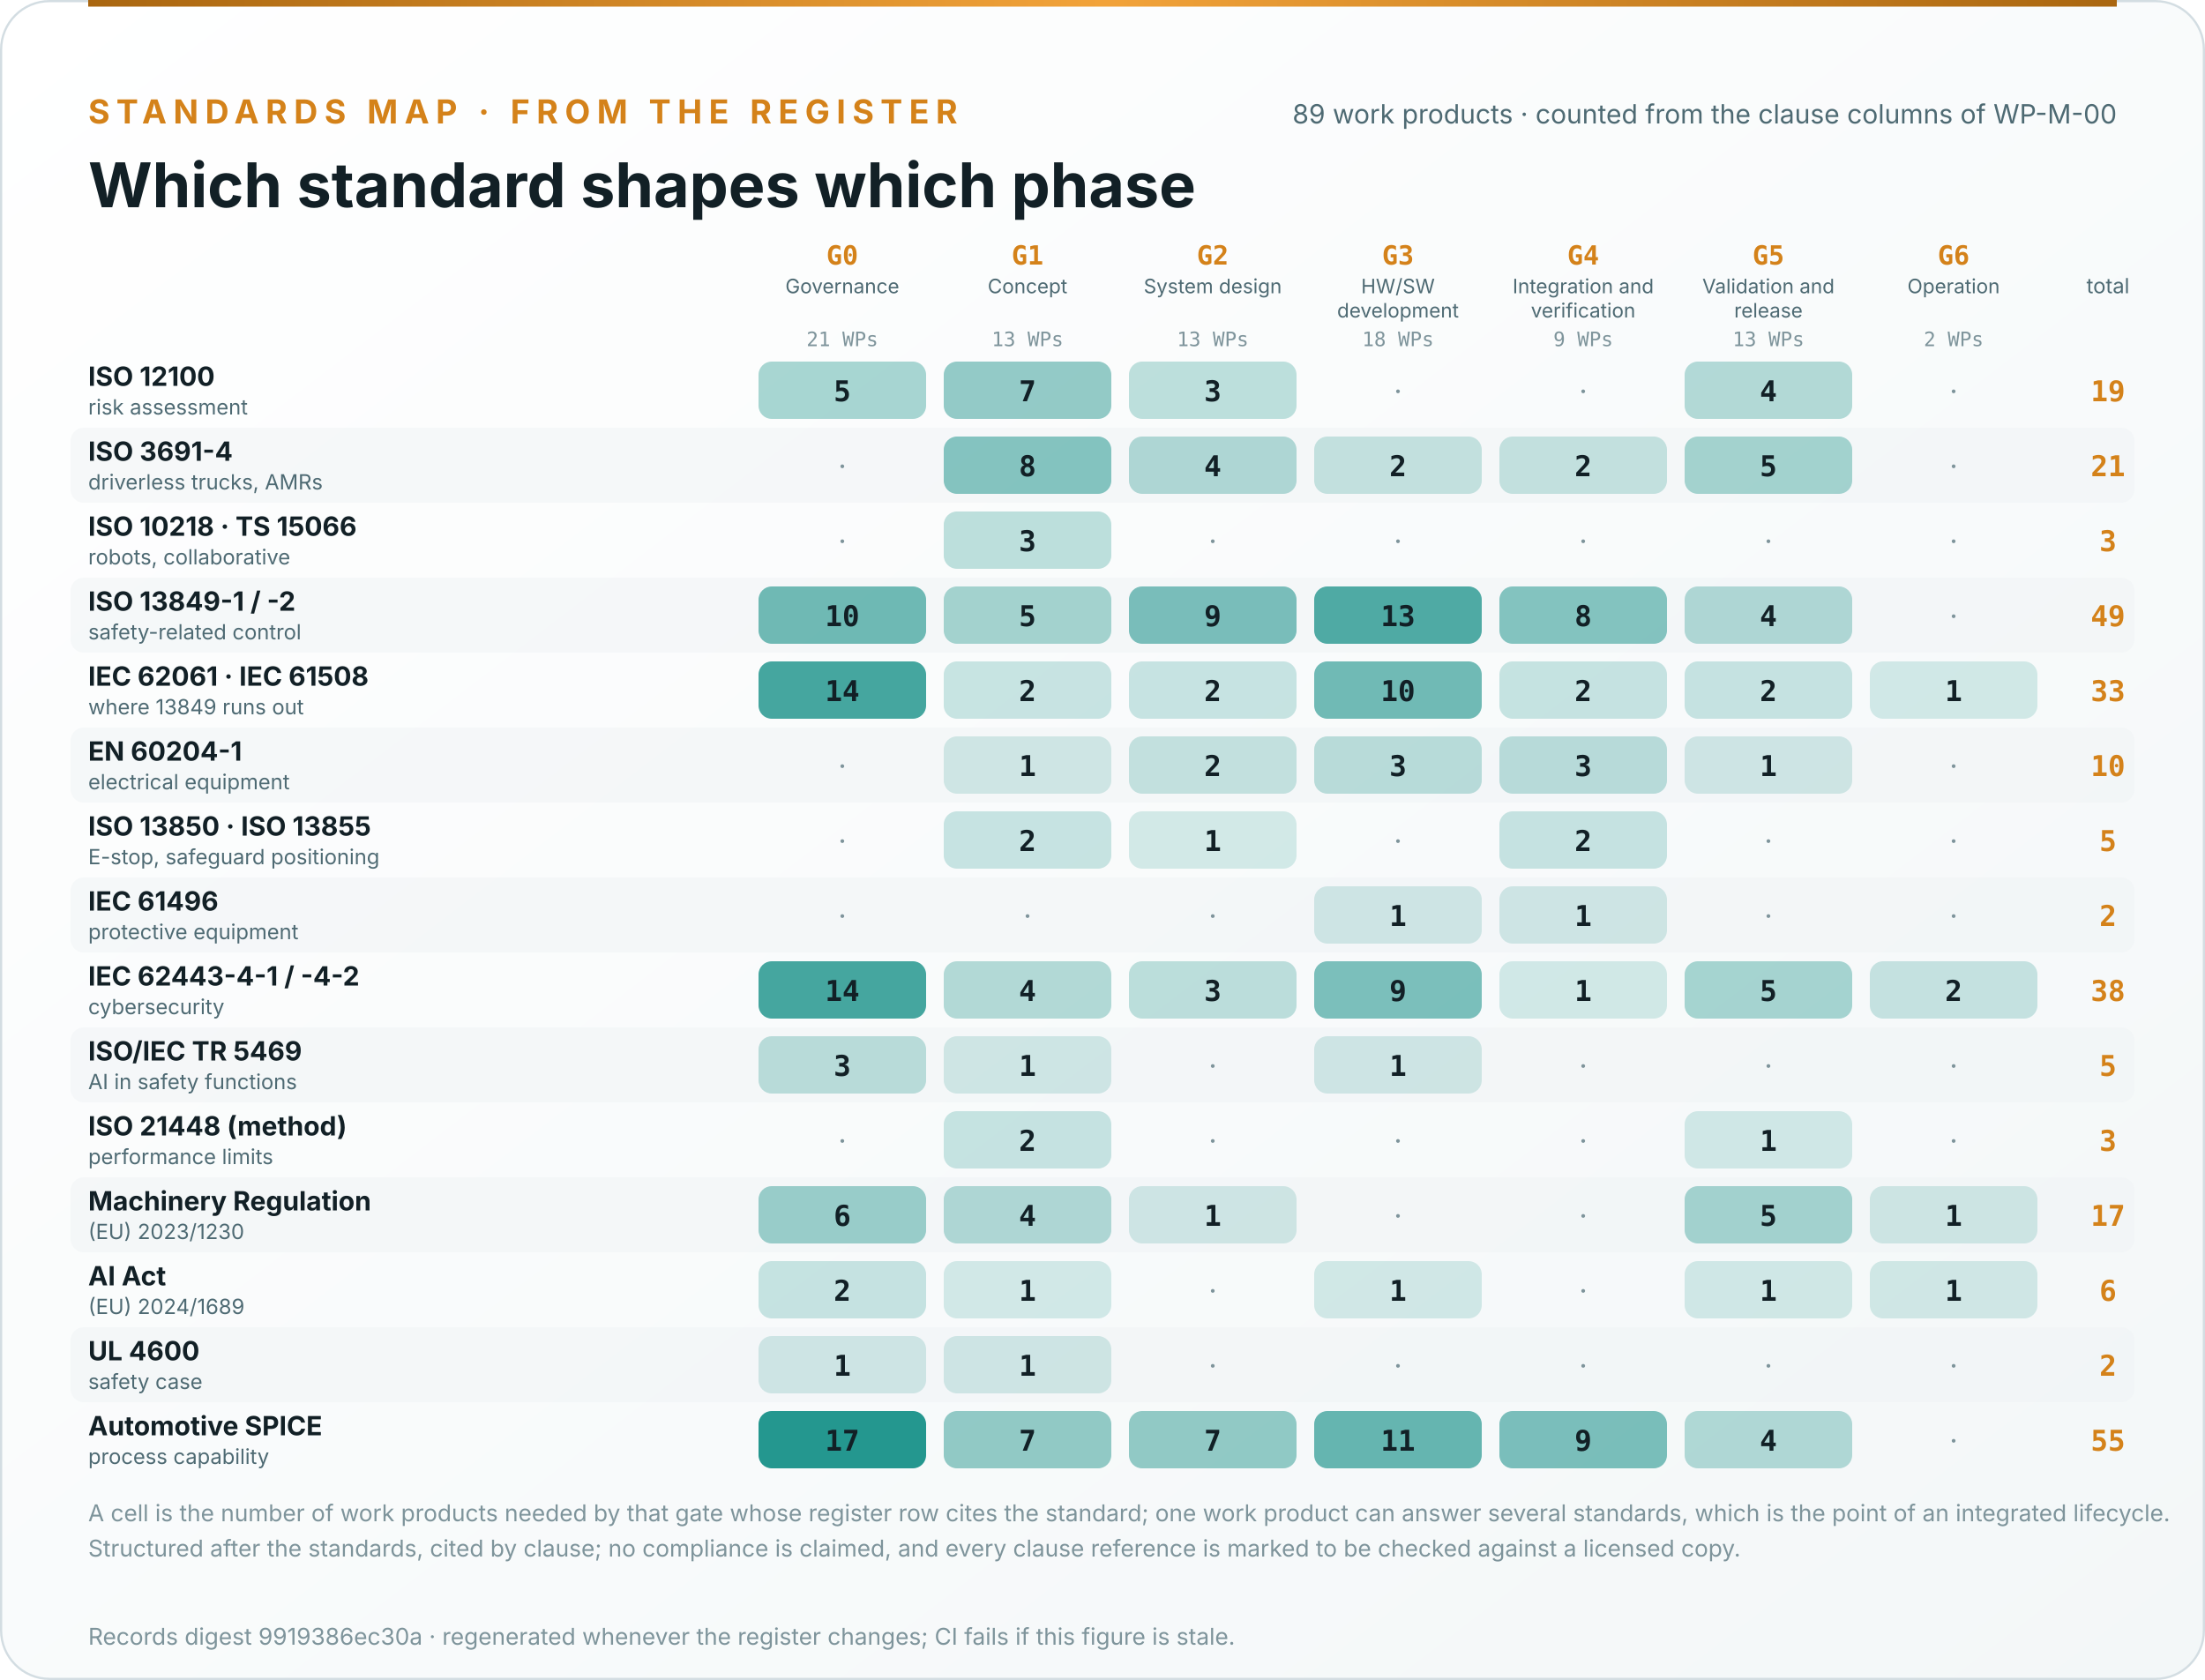
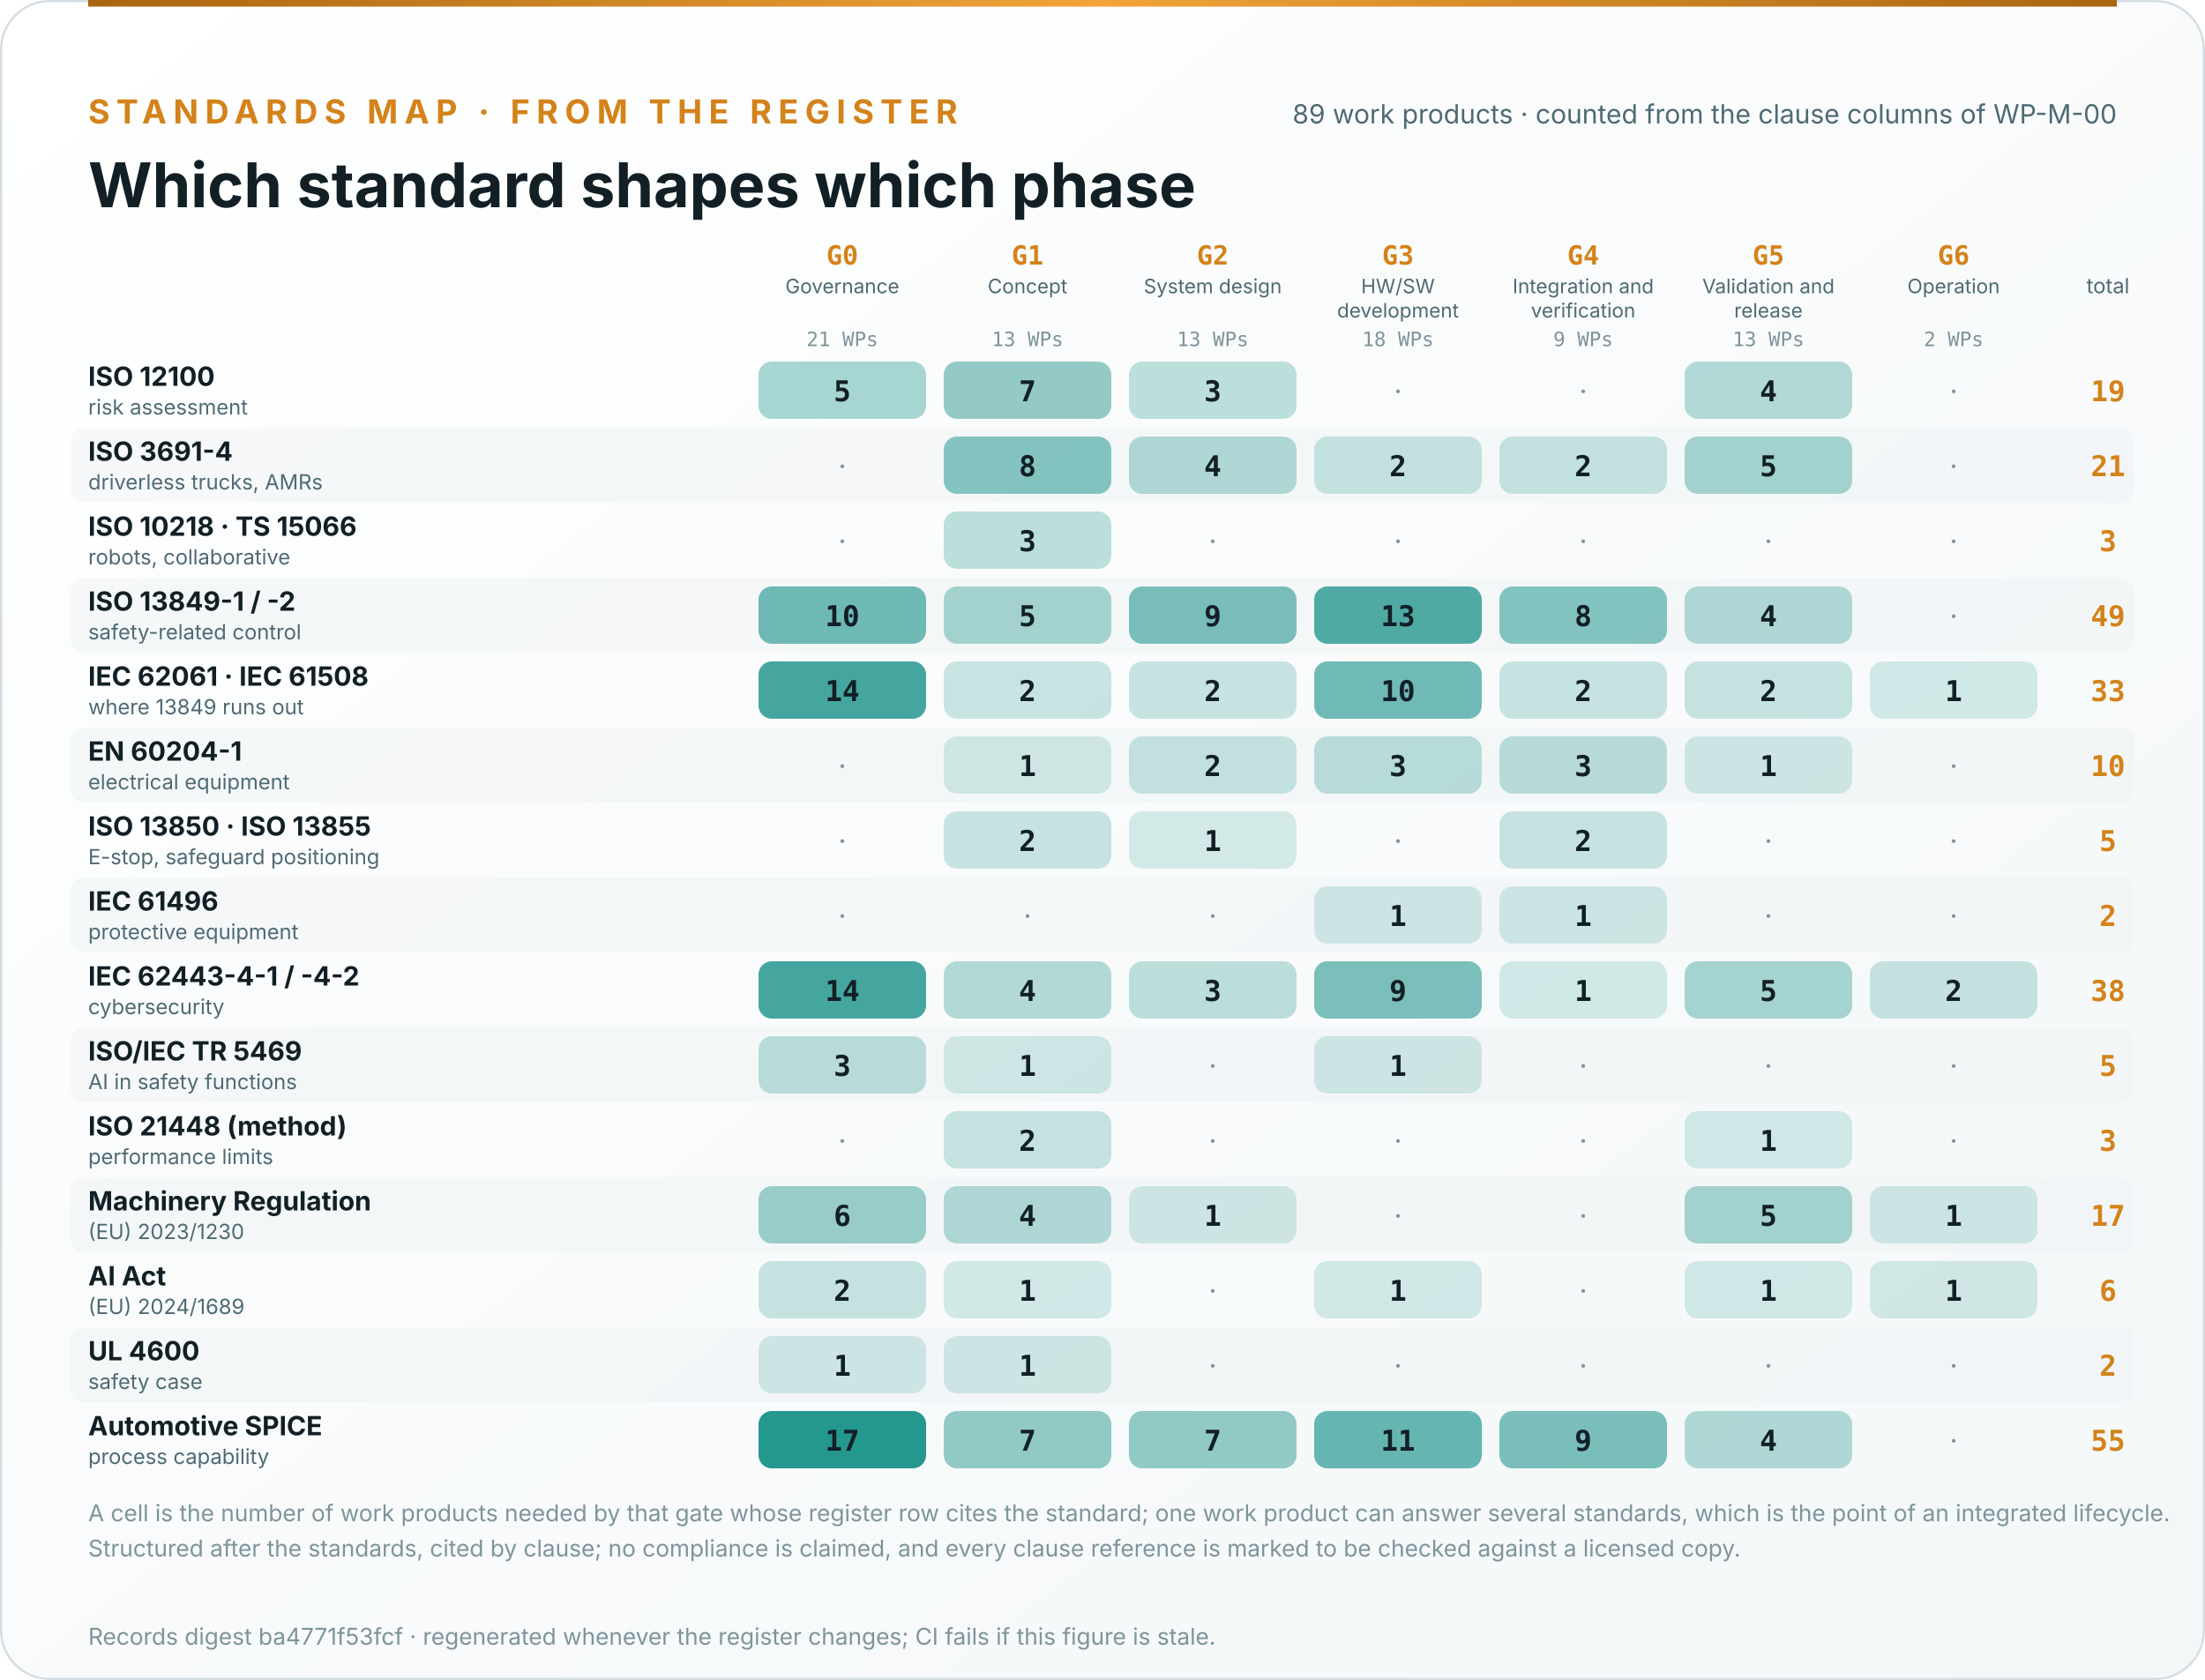
<svg xmlns="http://www.w3.org/2000/svg" width="1000" height="762" viewBox="0 0 1000 762" role="img" aria-labelledby="smap-t smap-d">
  <defs>
    <linearGradient id="smap-bg" x1="0" y1="0" x2="1" y2="1">
      <stop offset="0" stop-color="#FFFFFF" />
      <stop offset="1" stop-color="#F3F7F8" />
    </linearGradient>
    <linearGradient id="smap-amber" x1="0" y1="0" x2="1" y2="0">
      <stop offset="0" stop-color="#A8650F" />
      <stop offset="0.5" stop-color="#F2A33A" />
      <stop offset="1" stop-color="#A8650F" />
    </linearGradient>
  </defs>
  <rect x="0.5" y="0.5" width="999" height="761" rx="22" fill="url(#smap-bg)" stroke="#D3DDE2" />
  <rect x="40" y="0" width="920" height="3" fill="url(#smap-amber)" />
  <text x="40" y="56" font-family="Inter, 'Segoe UI', 'Helvetica Neue', Helvetica, Arial, sans-serif" font-size="15" font-weight="700" fill="#D4821A" text-anchor="start" letter-spacing="3">STANDARDS MAP · FROM THE REGISTER</text>
  <text x="40" y="94" font-family="Inter, 'Segoe UI', 'Helvetica Neue', Helvetica, Arial, sans-serif" font-size="28" font-weight="700" fill="#122026" text-anchor="start">Which standard shapes which phase</text>
  <text x="960" y="56" font-family="Inter, 'Segoe UI', 'Helvetica Neue', Helvetica, Arial, sans-serif" font-size="12" font-weight="400" fill="#4E6A73" text-anchor="end">89 work products · counted from the clause columns of WP-M-00</text>
  <text x="382" y="120" font-family="'JetBrains Mono', 'SFMono-Regular', Menlo, Consolas, monospace" font-size="12" font-weight="700" fill="#D4821A" text-anchor="middle">G0</text>
  <text x="382" y="133" font-family="Inter, 'Segoe UI', 'Helvetica Neue', Helvetica, Arial, sans-serif" font-size="9" font-weight="400" fill="#4E6A73" text-anchor="middle">Governance</text>
  <text x="382" y="157" font-family="'JetBrains Mono', 'SFMono-Regular', Menlo, Consolas, monospace" font-size="9" font-weight="400" fill="#7E949B" text-anchor="middle">21 WPs</text>
  <text x="466" y="120" font-family="'JetBrains Mono', 'SFMono-Regular', Menlo, Consolas, monospace" font-size="12" font-weight="700" fill="#D4821A" text-anchor="middle">G1</text>
  <text x="466" y="133" font-family="Inter, 'Segoe UI', 'Helvetica Neue', Helvetica, Arial, sans-serif" font-size="9" font-weight="400" fill="#4E6A73" text-anchor="middle">Concept</text>
  <text x="466" y="157" font-family="'JetBrains Mono', 'SFMono-Regular', Menlo, Consolas, monospace" font-size="9" font-weight="400" fill="#7E949B" text-anchor="middle">13 WPs</text>
  <text x="550" y="120" font-family="'JetBrains Mono', 'SFMono-Regular', Menlo, Consolas, monospace" font-size="12" font-weight="700" fill="#D4821A" text-anchor="middle">G2</text>
  <text x="550" y="133" font-family="Inter, 'Segoe UI', 'Helvetica Neue', Helvetica, Arial, sans-serif" font-size="9" font-weight="400" fill="#4E6A73" text-anchor="middle">System design</text>
  <text x="550" y="157" font-family="'JetBrains Mono', 'SFMono-Regular', Menlo, Consolas, monospace" font-size="9" font-weight="400" fill="#7E949B" text-anchor="middle">13 WPs</text>
  <text x="634" y="120" font-family="'JetBrains Mono', 'SFMono-Regular', Menlo, Consolas, monospace" font-size="12" font-weight="700" fill="#D4821A" text-anchor="middle">G3</text>
  <text x="634" y="133" font-family="Inter, 'Segoe UI', 'Helvetica Neue', Helvetica, Arial, sans-serif" font-size="9" font-weight="400" fill="#4E6A73" text-anchor="middle">HW/SW</text>
  <text x="634" y="144" font-family="Inter, 'Segoe UI', 'Helvetica Neue', Helvetica, Arial, sans-serif" font-size="9" font-weight="400" fill="#4E6A73" text-anchor="middle">development</text>
  <text x="634" y="157" font-family="'JetBrains Mono', 'SFMono-Regular', Menlo, Consolas, monospace" font-size="9" font-weight="400" fill="#7E949B" text-anchor="middle">18 WPs</text>
  <text x="718" y="120" font-family="'JetBrains Mono', 'SFMono-Regular', Menlo, Consolas, monospace" font-size="12" font-weight="700" fill="#D4821A" text-anchor="middle">G4</text>
  <text x="718" y="133" font-family="Inter, 'Segoe UI', 'Helvetica Neue', Helvetica, Arial, sans-serif" font-size="9" font-weight="400" fill="#4E6A73" text-anchor="middle">Integration and</text>
  <text x="718" y="144" font-family="Inter, 'Segoe UI', 'Helvetica Neue', Helvetica, Arial, sans-serif" font-size="9" font-weight="400" fill="#4E6A73" text-anchor="middle">verification</text>
  <text x="718" y="157" font-family="'JetBrains Mono', 'SFMono-Regular', Menlo, Consolas, monospace" font-size="9" font-weight="400" fill="#7E949B" text-anchor="middle">9 WPs</text>
  <text x="802" y="120" font-family="'JetBrains Mono', 'SFMono-Regular', Menlo, Consolas, monospace" font-size="12" font-weight="700" fill="#D4821A" text-anchor="middle">G5</text>
  <text x="802" y="133" font-family="Inter, 'Segoe UI', 'Helvetica Neue', Helvetica, Arial, sans-serif" font-size="9" font-weight="400" fill="#4E6A73" text-anchor="middle">Validation and</text>
  <text x="802" y="144" font-family="Inter, 'Segoe UI', 'Helvetica Neue', Helvetica, Arial, sans-serif" font-size="9" font-weight="400" fill="#4E6A73" text-anchor="middle">release</text>
  <text x="802" y="157" font-family="'JetBrains Mono', 'SFMono-Regular', Menlo, Consolas, monospace" font-size="9" font-weight="400" fill="#7E949B" text-anchor="middle">13 WPs</text>
  <text x="886" y="120" font-family="'JetBrains Mono', 'SFMono-Regular', Menlo, Consolas, monospace" font-size="12" font-weight="700" fill="#D4821A" text-anchor="middle">G6</text>
  <text x="886" y="133" font-family="Inter, 'Segoe UI', 'Helvetica Neue', Helvetica, Arial, sans-serif" font-size="9" font-weight="400" fill="#4E6A73" text-anchor="middle">Operation</text>
  <text x="886" y="157" font-family="'JetBrains Mono', 'SFMono-Regular', Menlo, Consolas, monospace" font-size="9" font-weight="400" fill="#7E949B" text-anchor="middle">2 WPs</text>
  <text x="956" y="133" font-family="Inter, 'Segoe UI', 'Helvetica Neue', Helvetica, Arial, sans-serif" font-size="9.5" font-weight="400" fill="#4E6A73" text-anchor="middle">total</text>
  <text x="40" y="175" font-family="Inter, 'Segoe UI', 'Helvetica Neue', Helvetica, Arial, sans-serif" font-size="12" font-weight="700" fill="#122026" text-anchor="start">ISO 12100</text>
  <text x="40" y="188" font-family="Inter, 'Segoe UI', 'Helvetica Neue', Helvetica, Arial, sans-serif" font-size="9.5" font-weight="400" fill="#4E6A73" text-anchor="start">risk assessment</text>
  <rect x="344" y="164" width="76" height="26" rx="6" fill="#0E8C83" fill-opacity="0.349" />
  <text x="382" y="182" font-family="'JetBrains Mono', 'SFMono-Regular', Menlo, Consolas, monospace" font-size="13" font-weight="800" fill="#122026" text-anchor="middle">5</text>
  <rect x="428" y="164" width="76" height="26" rx="6" fill="#0E8C83" fill-opacity="0.441" />
  <text x="466" y="182" font-family="'JetBrains Mono', 'SFMono-Regular', Menlo, Consolas, monospace" font-size="13" font-weight="800" fill="#122026" text-anchor="middle">7</text>
  <rect x="512" y="164" width="76" height="26" rx="6" fill="#0E8C83" fill-opacity="0.258" />
  <text x="550" y="182" font-family="'JetBrains Mono', 'SFMono-Regular', Menlo, Consolas, monospace" font-size="13" font-weight="800" fill="#122026" text-anchor="middle">3</text>
  <text x="634" y="182" font-family="Inter, 'Segoe UI', 'Helvetica Neue', Helvetica, Arial, sans-serif" font-size="13" font-weight="400" fill="#7E949B" text-anchor="middle">·</text>
  <text x="718" y="182" font-family="Inter, 'Segoe UI', 'Helvetica Neue', Helvetica, Arial, sans-serif" font-size="13" font-weight="400" fill="#7E949B" text-anchor="middle">·</text>
  <rect x="764" y="164" width="76" height="26" rx="6" fill="#0E8C83" fill-opacity="0.304" />
  <text x="802" y="182" font-family="'JetBrains Mono', 'SFMono-Regular', Menlo, Consolas, monospace" font-size="13" font-weight="800" fill="#122026" text-anchor="middle">4</text>
  <text x="886" y="182" font-family="Inter, 'Segoe UI', 'Helvetica Neue', Helvetica, Arial, sans-serif" font-size="13" font-weight="400" fill="#7E949B" text-anchor="middle">·</text>
  <text x="956" y="182" font-family="'JetBrains Mono', 'SFMono-Regular', Menlo, Consolas, monospace" font-size="13" font-weight="800" fill="#D4821A" text-anchor="middle">19</text>
  <rect x="32" y="194" width="936" height="34" rx="6" fill="#EDF2F4" fill-opacity="0.45" />
  <text x="40" y="209" font-family="Inter, 'Segoe UI', 'Helvetica Neue', Helvetica, Arial, sans-serif" font-size="12" font-weight="700" fill="#122026" text-anchor="start">ISO 3691-4</text>
  <text x="40" y="222" font-family="Inter, 'Segoe UI', 'Helvetica Neue', Helvetica, Arial, sans-serif" font-size="9.5" font-weight="400" fill="#4E6A73" text-anchor="start">driverless trucks, AMRs</text>
  <text x="382" y="216" font-family="Inter, 'Segoe UI', 'Helvetica Neue', Helvetica, Arial, sans-serif" font-size="13" font-weight="400" fill="#7E949B" text-anchor="middle">·</text>
  <rect x="428" y="198" width="76" height="26" rx="6" fill="#0E8C83" fill-opacity="0.487" />
  <text x="466" y="216" font-family="'JetBrains Mono', 'SFMono-Regular', Menlo, Consolas, monospace" font-size="13" font-weight="800" fill="#122026" text-anchor="middle">8</text>
  <rect x="512" y="198" width="76" height="26" rx="6" fill="#0E8C83" fill-opacity="0.304" />
  <text x="550" y="216" font-family="'JetBrains Mono', 'SFMono-Regular', Menlo, Consolas, monospace" font-size="13" font-weight="800" fill="#122026" text-anchor="middle">4</text>
  <rect x="596" y="198" width="76" height="26" rx="6" fill="#0E8C83" fill-opacity="0.212" />
  <text x="634" y="216" font-family="'JetBrains Mono', 'SFMono-Regular', Menlo, Consolas, monospace" font-size="13" font-weight="800" fill="#122026" text-anchor="middle">2</text>
  <rect x="680" y="198" width="76" height="26" rx="6" fill="#0E8C83" fill-opacity="0.212" />
  <text x="718" y="216" font-family="'JetBrains Mono', 'SFMono-Regular', Menlo, Consolas, monospace" font-size="13" font-weight="800" fill="#122026" text-anchor="middle">2</text>
  <rect x="764" y="198" width="76" height="26" rx="6" fill="#0E8C83" fill-opacity="0.349" />
  <text x="802" y="216" font-family="'JetBrains Mono', 'SFMono-Regular', Menlo, Consolas, monospace" font-size="13" font-weight="800" fill="#122026" text-anchor="middle">5</text>
  <text x="886" y="216" font-family="Inter, 'Segoe UI', 'Helvetica Neue', Helvetica, Arial, sans-serif" font-size="13" font-weight="400" fill="#7E949B" text-anchor="middle">·</text>
  <text x="956" y="216" font-family="'JetBrains Mono', 'SFMono-Regular', Menlo, Consolas, monospace" font-size="13" font-weight="800" fill="#D4821A" text-anchor="middle">21</text>
  <text x="40" y="243" font-family="Inter, 'Segoe UI', 'Helvetica Neue', Helvetica, Arial, sans-serif" font-size="12" font-weight="700" fill="#122026" text-anchor="start">ISO 10218 · TS 15066</text>
  <text x="40" y="256" font-family="Inter, 'Segoe UI', 'Helvetica Neue', Helvetica, Arial, sans-serif" font-size="9.5" font-weight="400" fill="#4E6A73" text-anchor="start">robots, collaborative</text>
  <text x="382" y="250" font-family="Inter, 'Segoe UI', 'Helvetica Neue', Helvetica, Arial, sans-serif" font-size="13" font-weight="400" fill="#7E949B" text-anchor="middle">·</text>
  <rect x="428" y="232" width="76" height="26" rx="6" fill="#0E8C83" fill-opacity="0.258" />
  <text x="466" y="250" font-family="'JetBrains Mono', 'SFMono-Regular', Menlo, Consolas, monospace" font-size="13" font-weight="800" fill="#122026" text-anchor="middle">3</text>
  <text x="550" y="250" font-family="Inter, 'Segoe UI', 'Helvetica Neue', Helvetica, Arial, sans-serif" font-size="13" font-weight="400" fill="#7E949B" text-anchor="middle">·</text>
  <text x="634" y="250" font-family="Inter, 'Segoe UI', 'Helvetica Neue', Helvetica, Arial, sans-serif" font-size="13" font-weight="400" fill="#7E949B" text-anchor="middle">·</text>
  <text x="718" y="250" font-family="Inter, 'Segoe UI', 'Helvetica Neue', Helvetica, Arial, sans-serif" font-size="13" font-weight="400" fill="#7E949B" text-anchor="middle">·</text>
  <text x="802" y="250" font-family="Inter, 'Segoe UI', 'Helvetica Neue', Helvetica, Arial, sans-serif" font-size="13" font-weight="400" fill="#7E949B" text-anchor="middle">·</text>
  <text x="886" y="250" font-family="Inter, 'Segoe UI', 'Helvetica Neue', Helvetica, Arial, sans-serif" font-size="13" font-weight="400" fill="#7E949B" text-anchor="middle">·</text>
  <text x="956" y="250" font-family="'JetBrains Mono', 'SFMono-Regular', Menlo, Consolas, monospace" font-size="13" font-weight="800" fill="#D4821A" text-anchor="middle">3</text>
  <rect x="32" y="262" width="936" height="34" rx="6" fill="#EDF2F4" fill-opacity="0.45" />
  <text x="40" y="277" font-family="Inter, 'Segoe UI', 'Helvetica Neue', Helvetica, Arial, sans-serif" font-size="12" font-weight="700" fill="#122026" text-anchor="start">ISO 13849-1 / -2</text>
  <text x="40" y="290" font-family="Inter, 'Segoe UI', 'Helvetica Neue', Helvetica, Arial, sans-serif" font-size="9.5" font-weight="400" fill="#4E6A73" text-anchor="start">safety-related control</text>
  <rect x="344" y="266" width="76" height="26" rx="6" fill="#0E8C83" fill-opacity="0.579" />
  <text x="382" y="284" font-family="'JetBrains Mono', 'SFMono-Regular', Menlo, Consolas, monospace" font-size="13" font-weight="800" fill="#122026" text-anchor="middle">10</text>
  <rect x="428" y="266" width="76" height="26" rx="6" fill="#0E8C83" fill-opacity="0.349" />
  <text x="466" y="284" font-family="'JetBrains Mono', 'SFMono-Regular', Menlo, Consolas, monospace" font-size="13" font-weight="800" fill="#122026" text-anchor="middle">5</text>
  <rect x="512" y="266" width="76" height="26" rx="6" fill="#0E8C83" fill-opacity="0.533" />
  <text x="550" y="284" font-family="'JetBrains Mono', 'SFMono-Regular', Menlo, Consolas, monospace" font-size="13" font-weight="800" fill="#122026" text-anchor="middle">9</text>
  <rect x="596" y="266" width="76" height="26" rx="6" fill="#0E8C83" fill-opacity="0.716" />
  <text x="634" y="284" font-family="'JetBrains Mono', 'SFMono-Regular', Menlo, Consolas, monospace" font-size="13" font-weight="800" fill="#122026" text-anchor="middle">13</text>
  <rect x="680" y="266" width="76" height="26" rx="6" fill="#0E8C83" fill-opacity="0.487" />
  <text x="718" y="284" font-family="'JetBrains Mono', 'SFMono-Regular', Menlo, Consolas, monospace" font-size="13" font-weight="800" fill="#122026" text-anchor="middle">8</text>
  <rect x="764" y="266" width="76" height="26" rx="6" fill="#0E8C83" fill-opacity="0.304" />
  <text x="802" y="284" font-family="'JetBrains Mono', 'SFMono-Regular', Menlo, Consolas, monospace" font-size="13" font-weight="800" fill="#122026" text-anchor="middle">4</text>
  <text x="886" y="284" font-family="Inter, 'Segoe UI', 'Helvetica Neue', Helvetica, Arial, sans-serif" font-size="13" font-weight="400" fill="#7E949B" text-anchor="middle">·</text>
  <text x="956" y="284" font-family="'JetBrains Mono', 'SFMono-Regular', Menlo, Consolas, monospace" font-size="13" font-weight="800" fill="#D4821A" text-anchor="middle">49</text>
  <text x="40" y="311" font-family="Inter, 'Segoe UI', 'Helvetica Neue', Helvetica, Arial, sans-serif" font-size="12" font-weight="700" fill="#122026" text-anchor="start">IEC 62061 · IEC 61508</text>
  <text x="40" y="324" font-family="Inter, 'Segoe UI', 'Helvetica Neue', Helvetica, Arial, sans-serif" font-size="9.5" font-weight="400" fill="#4E6A73" text-anchor="start">where 13849 runs out</text>
  <rect x="344" y="300" width="76" height="26" rx="6" fill="#0E8C83" fill-opacity="0.762" />
  <text x="382" y="318" font-family="'JetBrains Mono', 'SFMono-Regular', Menlo, Consolas, monospace" font-size="13" font-weight="800" fill="#122026" text-anchor="middle">14</text>
  <rect x="428" y="300" width="76" height="26" rx="6" fill="#0E8C83" fill-opacity="0.212" />
  <text x="466" y="318" font-family="'JetBrains Mono', 'SFMono-Regular', Menlo, Consolas, monospace" font-size="13" font-weight="800" fill="#122026" text-anchor="middle">2</text>
  <rect x="512" y="300" width="76" height="26" rx="6" fill="#0E8C83" fill-opacity="0.212" />
  <text x="550" y="318" font-family="'JetBrains Mono', 'SFMono-Regular', Menlo, Consolas, monospace" font-size="13" font-weight="800" fill="#122026" text-anchor="middle">2</text>
  <rect x="596" y="300" width="76" height="26" rx="6" fill="#0E8C83" fill-opacity="0.579" />
  <text x="634" y="318" font-family="'JetBrains Mono', 'SFMono-Regular', Menlo, Consolas, monospace" font-size="13" font-weight="800" fill="#122026" text-anchor="middle">10</text>
  <rect x="680" y="300" width="76" height="26" rx="6" fill="#0E8C83" fill-opacity="0.212" />
  <text x="718" y="318" font-family="'JetBrains Mono', 'SFMono-Regular', Menlo, Consolas, monospace" font-size="13" font-weight="800" fill="#122026" text-anchor="middle">2</text>
  <rect x="764" y="300" width="76" height="26" rx="6" fill="#0E8C83" fill-opacity="0.212" />
  <text x="802" y="318" font-family="'JetBrains Mono', 'SFMono-Regular', Menlo, Consolas, monospace" font-size="13" font-weight="800" fill="#122026" text-anchor="middle">2</text>
  <rect x="848" y="300" width="76" height="26" rx="6" fill="#0E8C83" fill-opacity="0.166" />
  <text x="886" y="318" font-family="'JetBrains Mono', 'SFMono-Regular', Menlo, Consolas, monospace" font-size="13" font-weight="800" fill="#122026" text-anchor="middle">1</text>
  <text x="956" y="318" font-family="'JetBrains Mono', 'SFMono-Regular', Menlo, Consolas, monospace" font-size="13" font-weight="800" fill="#D4821A" text-anchor="middle">33</text>
  <rect x="32" y="330" width="936" height="34" rx="6" fill="#EDF2F4" fill-opacity="0.45" />
  <text x="40" y="345" font-family="Inter, 'Segoe UI', 'Helvetica Neue', Helvetica, Arial, sans-serif" font-size="12" font-weight="700" fill="#122026" text-anchor="start">EN 60204-1</text>
  <text x="40" y="358" font-family="Inter, 'Segoe UI', 'Helvetica Neue', Helvetica, Arial, sans-serif" font-size="9.5" font-weight="400" fill="#4E6A73" text-anchor="start">electrical equipment</text>
  <text x="382" y="352" font-family="Inter, 'Segoe UI', 'Helvetica Neue', Helvetica, Arial, sans-serif" font-size="13" font-weight="400" fill="#7E949B" text-anchor="middle">·</text>
  <rect x="428" y="334" width="76" height="26" rx="6" fill="#0E8C83" fill-opacity="0.166" />
  <text x="466" y="352" font-family="'JetBrains Mono', 'SFMono-Regular', Menlo, Consolas, monospace" font-size="13" font-weight="800" fill="#122026" text-anchor="middle">1</text>
  <rect x="512" y="334" width="76" height="26" rx="6" fill="#0E8C83" fill-opacity="0.212" />
  <text x="550" y="352" font-family="'JetBrains Mono', 'SFMono-Regular', Menlo, Consolas, monospace" font-size="13" font-weight="800" fill="#122026" text-anchor="middle">2</text>
  <rect x="596" y="334" width="76" height="26" rx="6" fill="#0E8C83" fill-opacity="0.258" />
  <text x="634" y="352" font-family="'JetBrains Mono', 'SFMono-Regular', Menlo, Consolas, monospace" font-size="13" font-weight="800" fill="#122026" text-anchor="middle">3</text>
  <rect x="680" y="334" width="76" height="26" rx="6" fill="#0E8C83" fill-opacity="0.258" />
  <text x="718" y="352" font-family="'JetBrains Mono', 'SFMono-Regular', Menlo, Consolas, monospace" font-size="13" font-weight="800" fill="#122026" text-anchor="middle">3</text>
  <rect x="764" y="334" width="76" height="26" rx="6" fill="#0E8C83" fill-opacity="0.166" />
  <text x="802" y="352" font-family="'JetBrains Mono', 'SFMono-Regular', Menlo, Consolas, monospace" font-size="13" font-weight="800" fill="#122026" text-anchor="middle">1</text>
  <text x="886" y="352" font-family="Inter, 'Segoe UI', 'Helvetica Neue', Helvetica, Arial, sans-serif" font-size="13" font-weight="400" fill="#7E949B" text-anchor="middle">·</text>
  <text x="956" y="352" font-family="'JetBrains Mono', 'SFMono-Regular', Menlo, Consolas, monospace" font-size="13" font-weight="800" fill="#D4821A" text-anchor="middle">10</text>
  <text x="40" y="379" font-family="Inter, 'Segoe UI', 'Helvetica Neue', Helvetica, Arial, sans-serif" font-size="12" font-weight="700" fill="#122026" text-anchor="start">ISO 13850 · ISO 13855</text>
  <text x="40" y="392" font-family="Inter, 'Segoe UI', 'Helvetica Neue', Helvetica, Arial, sans-serif" font-size="9.5" font-weight="400" fill="#4E6A73" text-anchor="start">E-stop, safeguard positioning</text>
  <text x="382" y="386" font-family="Inter, 'Segoe UI', 'Helvetica Neue', Helvetica, Arial, sans-serif" font-size="13" font-weight="400" fill="#7E949B" text-anchor="middle">·</text>
  <rect x="428" y="368" width="76" height="26" rx="6" fill="#0E8C83" fill-opacity="0.212" />
  <text x="466" y="386" font-family="'JetBrains Mono', 'SFMono-Regular', Menlo, Consolas, monospace" font-size="13" font-weight="800" fill="#122026" text-anchor="middle">2</text>
  <rect x="512" y="368" width="76" height="26" rx="6" fill="#0E8C83" fill-opacity="0.166" />
  <text x="550" y="386" font-family="'JetBrains Mono', 'SFMono-Regular', Menlo, Consolas, monospace" font-size="13" font-weight="800" fill="#122026" text-anchor="middle">1</text>
  <text x="634" y="386" font-family="Inter, 'Segoe UI', 'Helvetica Neue', Helvetica, Arial, sans-serif" font-size="13" font-weight="400" fill="#7E949B" text-anchor="middle">·</text>
  <rect x="680" y="368" width="76" height="26" rx="6" fill="#0E8C83" fill-opacity="0.212" />
  <text x="718" y="386" font-family="'JetBrains Mono', 'SFMono-Regular', Menlo, Consolas, monospace" font-size="13" font-weight="800" fill="#122026" text-anchor="middle">2</text>
  <text x="802" y="386" font-family="Inter, 'Segoe UI', 'Helvetica Neue', Helvetica, Arial, sans-serif" font-size="13" font-weight="400" fill="#7E949B" text-anchor="middle">·</text>
  <text x="886" y="386" font-family="Inter, 'Segoe UI', 'Helvetica Neue', Helvetica, Arial, sans-serif" font-size="13" font-weight="400" fill="#7E949B" text-anchor="middle">·</text>
  <text x="956" y="386" font-family="'JetBrains Mono', 'SFMono-Regular', Menlo, Consolas, monospace" font-size="13" font-weight="800" fill="#D4821A" text-anchor="middle">5</text>
  <rect x="32" y="398" width="936" height="34" rx="6" fill="#EDF2F4" fill-opacity="0.45" />
  <text x="40" y="413" font-family="Inter, 'Segoe UI', 'Helvetica Neue', Helvetica, Arial, sans-serif" font-size="12" font-weight="700" fill="#122026" text-anchor="start">IEC 61496</text>
  <text x="40" y="426" font-family="Inter, 'Segoe UI', 'Helvetica Neue', Helvetica, Arial, sans-serif" font-size="9.5" font-weight="400" fill="#4E6A73" text-anchor="start">protective equipment</text>
  <text x="382" y="420" font-family="Inter, 'Segoe UI', 'Helvetica Neue', Helvetica, Arial, sans-serif" font-size="13" font-weight="400" fill="#7E949B" text-anchor="middle">·</text>
  <text x="466" y="420" font-family="Inter, 'Segoe UI', 'Helvetica Neue', Helvetica, Arial, sans-serif" font-size="13" font-weight="400" fill="#7E949B" text-anchor="middle">·</text>
  <text x="550" y="420" font-family="Inter, 'Segoe UI', 'Helvetica Neue', Helvetica, Arial, sans-serif" font-size="13" font-weight="400" fill="#7E949B" text-anchor="middle">·</text>
  <rect x="596" y="402" width="76" height="26" rx="6" fill="#0E8C83" fill-opacity="0.166" />
  <text x="634" y="420" font-family="'JetBrains Mono', 'SFMono-Regular', Menlo, Consolas, monospace" font-size="13" font-weight="800" fill="#122026" text-anchor="middle">1</text>
  <rect x="680" y="402" width="76" height="26" rx="6" fill="#0E8C83" fill-opacity="0.166" />
  <text x="718" y="420" font-family="'JetBrains Mono', 'SFMono-Regular', Menlo, Consolas, monospace" font-size="13" font-weight="800" fill="#122026" text-anchor="middle">1</text>
  <text x="802" y="420" font-family="Inter, 'Segoe UI', 'Helvetica Neue', Helvetica, Arial, sans-serif" font-size="13" font-weight="400" fill="#7E949B" text-anchor="middle">·</text>
  <text x="886" y="420" font-family="Inter, 'Segoe UI', 'Helvetica Neue', Helvetica, Arial, sans-serif" font-size="13" font-weight="400" fill="#7E949B" text-anchor="middle">·</text>
  <text x="956" y="420" font-family="'JetBrains Mono', 'SFMono-Regular', Menlo, Consolas, monospace" font-size="13" font-weight="800" fill="#D4821A" text-anchor="middle">2</text>
  <text x="40" y="447" font-family="Inter, 'Segoe UI', 'Helvetica Neue', Helvetica, Arial, sans-serif" font-size="12" font-weight="700" fill="#122026" text-anchor="start">IEC 62443-4-1 / -4-2</text>
  <text x="40" y="460" font-family="Inter, 'Segoe UI', 'Helvetica Neue', Helvetica, Arial, sans-serif" font-size="9.5" font-weight="400" fill="#4E6A73" text-anchor="start">cybersecurity</text>
  <rect x="344" y="436" width="76" height="26" rx="6" fill="#0E8C83" fill-opacity="0.762" />
  <text x="382" y="454" font-family="'JetBrains Mono', 'SFMono-Regular', Menlo, Consolas, monospace" font-size="13" font-weight="800" fill="#122026" text-anchor="middle">14</text>
  <rect x="428" y="436" width="76" height="26" rx="6" fill="#0E8C83" fill-opacity="0.304" />
  <text x="466" y="454" font-family="'JetBrains Mono', 'SFMono-Regular', Menlo, Consolas, monospace" font-size="13" font-weight="800" fill="#122026" text-anchor="middle">4</text>
  <rect x="512" y="436" width="76" height="26" rx="6" fill="#0E8C83" fill-opacity="0.258" />
  <text x="550" y="454" font-family="'JetBrains Mono', 'SFMono-Regular', Menlo, Consolas, monospace" font-size="13" font-weight="800" fill="#122026" text-anchor="middle">3</text>
  <rect x="596" y="436" width="76" height="26" rx="6" fill="#0E8C83" fill-opacity="0.533" />
  <text x="634" y="454" font-family="'JetBrains Mono', 'SFMono-Regular', Menlo, Consolas, monospace" font-size="13" font-weight="800" fill="#122026" text-anchor="middle">9</text>
  <rect x="680" y="436" width="76" height="26" rx="6" fill="#0E8C83" fill-opacity="0.166" />
  <text x="718" y="454" font-family="'JetBrains Mono', 'SFMono-Regular', Menlo, Consolas, monospace" font-size="13" font-weight="800" fill="#122026" text-anchor="middle">1</text>
  <rect x="764" y="436" width="76" height="26" rx="6" fill="#0E8C83" fill-opacity="0.349" />
  <text x="802" y="454" font-family="'JetBrains Mono', 'SFMono-Regular', Menlo, Consolas, monospace" font-size="13" font-weight="800" fill="#122026" text-anchor="middle">5</text>
  <rect x="848" y="436" width="76" height="26" rx="6" fill="#0E8C83" fill-opacity="0.212" />
  <text x="886" y="454" font-family="'JetBrains Mono', 'SFMono-Regular', Menlo, Consolas, monospace" font-size="13" font-weight="800" fill="#122026" text-anchor="middle">2</text>
  <text x="956" y="454" font-family="'JetBrains Mono', 'SFMono-Regular', Menlo, Consolas, monospace" font-size="13" font-weight="800" fill="#D4821A" text-anchor="middle">38</text>
  <rect x="32" y="466" width="936" height="34" rx="6" fill="#EDF2F4" fill-opacity="0.45" />
  <text x="40" y="481" font-family="Inter, 'Segoe UI', 'Helvetica Neue', Helvetica, Arial, sans-serif" font-size="12" font-weight="700" fill="#122026" text-anchor="start">ISO/IEC TR 5469</text>
  <text x="40" y="494" font-family="Inter, 'Segoe UI', 'Helvetica Neue', Helvetica, Arial, sans-serif" font-size="9.5" font-weight="400" fill="#4E6A73" text-anchor="start">AI in safety functions</text>
  <rect x="344" y="470" width="76" height="26" rx="6" fill="#0E8C83" fill-opacity="0.258" />
  <text x="382" y="488" font-family="'JetBrains Mono', 'SFMono-Regular', Menlo, Consolas, monospace" font-size="13" font-weight="800" fill="#122026" text-anchor="middle">3</text>
  <rect x="428" y="470" width="76" height="26" rx="6" fill="#0E8C83" fill-opacity="0.166" />
  <text x="466" y="488" font-family="'JetBrains Mono', 'SFMono-Regular', Menlo, Consolas, monospace" font-size="13" font-weight="800" fill="#122026" text-anchor="middle">1</text>
  <text x="550" y="488" font-family="Inter, 'Segoe UI', 'Helvetica Neue', Helvetica, Arial, sans-serif" font-size="13" font-weight="400" fill="#7E949B" text-anchor="middle">·</text>
  <rect x="596" y="470" width="76" height="26" rx="6" fill="#0E8C83" fill-opacity="0.166" />
  <text x="634" y="488" font-family="'JetBrains Mono', 'SFMono-Regular', Menlo, Consolas, monospace" font-size="13" font-weight="800" fill="#122026" text-anchor="middle">1</text>
  <text x="718" y="488" font-family="Inter, 'Segoe UI', 'Helvetica Neue', Helvetica, Arial, sans-serif" font-size="13" font-weight="400" fill="#7E949B" text-anchor="middle">·</text>
  <text x="802" y="488" font-family="Inter, 'Segoe UI', 'Helvetica Neue', Helvetica, Arial, sans-serif" font-size="13" font-weight="400" fill="#7E949B" text-anchor="middle">·</text>
  <text x="886" y="488" font-family="Inter, 'Segoe UI', 'Helvetica Neue', Helvetica, Arial, sans-serif" font-size="13" font-weight="400" fill="#7E949B" text-anchor="middle">·</text>
  <text x="956" y="488" font-family="'JetBrains Mono', 'SFMono-Regular', Menlo, Consolas, monospace" font-size="13" font-weight="800" fill="#D4821A" text-anchor="middle">5</text>
  <text x="40" y="515" font-family="Inter, 'Segoe UI', 'Helvetica Neue', Helvetica, Arial, sans-serif" font-size="12" font-weight="700" fill="#122026" text-anchor="start">ISO 21448 (method)</text>
  <text x="40" y="528" font-family="Inter, 'Segoe UI', 'Helvetica Neue', Helvetica, Arial, sans-serif" font-size="9.5" font-weight="400" fill="#4E6A73" text-anchor="start">performance limits</text>
  <text x="382" y="522" font-family="Inter, 'Segoe UI', 'Helvetica Neue', Helvetica, Arial, sans-serif" font-size="13" font-weight="400" fill="#7E949B" text-anchor="middle">·</text>
  <rect x="428" y="504" width="76" height="26" rx="6" fill="#0E8C83" fill-opacity="0.212" />
  <text x="466" y="522" font-family="'JetBrains Mono', 'SFMono-Regular', Menlo, Consolas, monospace" font-size="13" font-weight="800" fill="#122026" text-anchor="middle">2</text>
  <text x="550" y="522" font-family="Inter, 'Segoe UI', 'Helvetica Neue', Helvetica, Arial, sans-serif" font-size="13" font-weight="400" fill="#7E949B" text-anchor="middle">·</text>
  <text x="634" y="522" font-family="Inter, 'Segoe UI', 'Helvetica Neue', Helvetica, Arial, sans-serif" font-size="13" font-weight="400" fill="#7E949B" text-anchor="middle">·</text>
  <text x="718" y="522" font-family="Inter, 'Segoe UI', 'Helvetica Neue', Helvetica, Arial, sans-serif" font-size="13" font-weight="400" fill="#7E949B" text-anchor="middle">·</text>
  <rect x="764" y="504" width="76" height="26" rx="6" fill="#0E8C83" fill-opacity="0.166" />
  <text x="802" y="522" font-family="'JetBrains Mono', 'SFMono-Regular', Menlo, Consolas, monospace" font-size="13" font-weight="800" fill="#122026" text-anchor="middle">1</text>
  <text x="886" y="522" font-family="Inter, 'Segoe UI', 'Helvetica Neue', Helvetica, Arial, sans-serif" font-size="13" font-weight="400" fill="#7E949B" text-anchor="middle">·</text>
  <text x="956" y="522" font-family="'JetBrains Mono', 'SFMono-Regular', Menlo, Consolas, monospace" font-size="13" font-weight="800" fill="#D4821A" text-anchor="middle">3</text>
  <rect x="32" y="534" width="936" height="34" rx="6" fill="#EDF2F4" fill-opacity="0.45" />
  <text x="40" y="549" font-family="Inter, 'Segoe UI', 'Helvetica Neue', Helvetica, Arial, sans-serif" font-size="12" font-weight="700" fill="#122026" text-anchor="start">Machinery Regulation</text>
  <text x="40" y="562" font-family="Inter, 'Segoe UI', 'Helvetica Neue', Helvetica, Arial, sans-serif" font-size="9.5" font-weight="400" fill="#4E6A73" text-anchor="start">(EU) 2023/1230</text>
  <rect x="344" y="538" width="76" height="26" rx="6" fill="#0E8C83" fill-opacity="0.395" />
  <text x="382" y="556" font-family="'JetBrains Mono', 'SFMono-Regular', Menlo, Consolas, monospace" font-size="13" font-weight="800" fill="#122026" text-anchor="middle">6</text>
  <rect x="428" y="538" width="76" height="26" rx="6" fill="#0E8C83" fill-opacity="0.304" />
  <text x="466" y="556" font-family="'JetBrains Mono', 'SFMono-Regular', Menlo, Consolas, monospace" font-size="13" font-weight="800" fill="#122026" text-anchor="middle">4</text>
  <rect x="512" y="538" width="76" height="26" rx="6" fill="#0E8C83" fill-opacity="0.166" />
  <text x="550" y="556" font-family="'JetBrains Mono', 'SFMono-Regular', Menlo, Consolas, monospace" font-size="13" font-weight="800" fill="#122026" text-anchor="middle">1</text>
  <text x="634" y="556" font-family="Inter, 'Segoe UI', 'Helvetica Neue', Helvetica, Arial, sans-serif" font-size="13" font-weight="400" fill="#7E949B" text-anchor="middle">·</text>
  <text x="718" y="556" font-family="Inter, 'Segoe UI', 'Helvetica Neue', Helvetica, Arial, sans-serif" font-size="13" font-weight="400" fill="#7E949B" text-anchor="middle">·</text>
  <rect x="764" y="538" width="76" height="26" rx="6" fill="#0E8C83" fill-opacity="0.349" />
  <text x="802" y="556" font-family="'JetBrains Mono', 'SFMono-Regular', Menlo, Consolas, monospace" font-size="13" font-weight="800" fill="#122026" text-anchor="middle">5</text>
  <rect x="848" y="538" width="76" height="26" rx="6" fill="#0E8C83" fill-opacity="0.166" />
  <text x="886" y="556" font-family="'JetBrains Mono', 'SFMono-Regular', Menlo, Consolas, monospace" font-size="13" font-weight="800" fill="#122026" text-anchor="middle">1</text>
  <text x="956" y="556" font-family="'JetBrains Mono', 'SFMono-Regular', Menlo, Consolas, monospace" font-size="13" font-weight="800" fill="#D4821A" text-anchor="middle">17</text>
  <text x="40" y="583" font-family="Inter, 'Segoe UI', 'Helvetica Neue', Helvetica, Arial, sans-serif" font-size="12" font-weight="700" fill="#122026" text-anchor="start">AI Act</text>
  <text x="40" y="596" font-family="Inter, 'Segoe UI', 'Helvetica Neue', Helvetica, Arial, sans-serif" font-size="9.5" font-weight="400" fill="#4E6A73" text-anchor="start">(EU) 2024/1689</text>
  <rect x="344" y="572" width="76" height="26" rx="6" fill="#0E8C83" fill-opacity="0.212" />
  <text x="382" y="590" font-family="'JetBrains Mono', 'SFMono-Regular', Menlo, Consolas, monospace" font-size="13" font-weight="800" fill="#122026" text-anchor="middle">2</text>
  <rect x="428" y="572" width="76" height="26" rx="6" fill="#0E8C83" fill-opacity="0.166" />
  <text x="466" y="590" font-family="'JetBrains Mono', 'SFMono-Regular', Menlo, Consolas, monospace" font-size="13" font-weight="800" fill="#122026" text-anchor="middle">1</text>
  <text x="550" y="590" font-family="Inter, 'Segoe UI', 'Helvetica Neue', Helvetica, Arial, sans-serif" font-size="13" font-weight="400" fill="#7E949B" text-anchor="middle">·</text>
  <rect x="596" y="572" width="76" height="26" rx="6" fill="#0E8C83" fill-opacity="0.166" />
  <text x="634" y="590" font-family="'JetBrains Mono', 'SFMono-Regular', Menlo, Consolas, monospace" font-size="13" font-weight="800" fill="#122026" text-anchor="middle">1</text>
  <text x="718" y="590" font-family="Inter, 'Segoe UI', 'Helvetica Neue', Helvetica, Arial, sans-serif" font-size="13" font-weight="400" fill="#7E949B" text-anchor="middle">·</text>
  <rect x="764" y="572" width="76" height="26" rx="6" fill="#0E8C83" fill-opacity="0.166" />
  <text x="802" y="590" font-family="'JetBrains Mono', 'SFMono-Regular', Menlo, Consolas, monospace" font-size="13" font-weight="800" fill="#122026" text-anchor="middle">1</text>
  <rect x="848" y="572" width="76" height="26" rx="6" fill="#0E8C83" fill-opacity="0.166" />
  <text x="886" y="590" font-family="'JetBrains Mono', 'SFMono-Regular', Menlo, Consolas, monospace" font-size="13" font-weight="800" fill="#122026" text-anchor="middle">1</text>
  <text x="956" y="590" font-family="'JetBrains Mono', 'SFMono-Regular', Menlo, Consolas, monospace" font-size="13" font-weight="800" fill="#D4821A" text-anchor="middle">6</text>
  <rect x="32" y="602" width="936" height="34" rx="6" fill="#EDF2F4" fill-opacity="0.45" />
  <text x="40" y="617" font-family="Inter, 'Segoe UI', 'Helvetica Neue', Helvetica, Arial, sans-serif" font-size="12" font-weight="700" fill="#122026" text-anchor="start">UL 4600</text>
  <text x="40" y="630" font-family="Inter, 'Segoe UI', 'Helvetica Neue', Helvetica, Arial, sans-serif" font-size="9.5" font-weight="400" fill="#4E6A73" text-anchor="start">safety case</text>
  <rect x="344" y="606" width="76" height="26" rx="6" fill="#0E8C83" fill-opacity="0.166" />
  <text x="382" y="624" font-family="'JetBrains Mono', 'SFMono-Regular', Menlo, Consolas, monospace" font-size="13" font-weight="800" fill="#122026" text-anchor="middle">1</text>
  <rect x="428" y="606" width="76" height="26" rx="6" fill="#0E8C83" fill-opacity="0.166" />
  <text x="466" y="624" font-family="'JetBrains Mono', 'SFMono-Regular', Menlo, Consolas, monospace" font-size="13" font-weight="800" fill="#122026" text-anchor="middle">1</text>
  <text x="550" y="624" font-family="Inter, 'Segoe UI', 'Helvetica Neue', Helvetica, Arial, sans-serif" font-size="13" font-weight="400" fill="#7E949B" text-anchor="middle">·</text>
  <text x="634" y="624" font-family="Inter, 'Segoe UI', 'Helvetica Neue', Helvetica, Arial, sans-serif" font-size="13" font-weight="400" fill="#7E949B" text-anchor="middle">·</text>
  <text x="718" y="624" font-family="Inter, 'Segoe UI', 'Helvetica Neue', Helvetica, Arial, sans-serif" font-size="13" font-weight="400" fill="#7E949B" text-anchor="middle">·</text>
  <text x="802" y="624" font-family="Inter, 'Segoe UI', 'Helvetica Neue', Helvetica, Arial, sans-serif" font-size="13" font-weight="400" fill="#7E949B" text-anchor="middle">·</text>
  <text x="886" y="624" font-family="Inter, 'Segoe UI', 'Helvetica Neue', Helvetica, Arial, sans-serif" font-size="13" font-weight="400" fill="#7E949B" text-anchor="middle">·</text>
  <text x="956" y="624" font-family="'JetBrains Mono', 'SFMono-Regular', Menlo, Consolas, monospace" font-size="13" font-weight="800" fill="#D4821A" text-anchor="middle">2</text>
  <text x="40" y="651" font-family="Inter, 'Segoe UI', 'Helvetica Neue', Helvetica, Arial, sans-serif" font-size="12" font-weight="700" fill="#122026" text-anchor="start">Automotive SPICE</text>
  <text x="40" y="664" font-family="Inter, 'Segoe UI', 'Helvetica Neue', Helvetica, Arial, sans-serif" font-size="9.5" font-weight="400" fill="#4E6A73" text-anchor="start">process capability</text>
  <rect x="344" y="640" width="76" height="26" rx="6" fill="#0E8C83" fill-opacity="0.9" />
  <text x="382" y="658" font-family="'JetBrains Mono', 'SFMono-Regular', Menlo, Consolas, monospace" font-size="13" font-weight="800" fill="#122026" text-anchor="middle">17</text>
  <rect x="428" y="640" width="76" height="26" rx="6" fill="#0E8C83" fill-opacity="0.441" />
  <text x="466" y="658" font-family="'JetBrains Mono', 'SFMono-Regular', Menlo, Consolas, monospace" font-size="13" font-weight="800" fill="#122026" text-anchor="middle">7</text>
  <rect x="512" y="640" width="76" height="26" rx="6" fill="#0E8C83" fill-opacity="0.441" />
  <text x="550" y="658" font-family="'JetBrains Mono', 'SFMono-Regular', Menlo, Consolas, monospace" font-size="13" font-weight="800" fill="#122026" text-anchor="middle">7</text>
  <rect x="596" y="640" width="76" height="26" rx="6" fill="#0E8C83" fill-opacity="0.625" />
  <text x="634" y="658" font-family="'JetBrains Mono', 'SFMono-Regular', Menlo, Consolas, monospace" font-size="13" font-weight="800" fill="#122026" text-anchor="middle">11</text>
  <rect x="680" y="640" width="76" height="26" rx="6" fill="#0E8C83" fill-opacity="0.533" />
  <text x="718" y="658" font-family="'JetBrains Mono', 'SFMono-Regular', Menlo, Consolas, monospace" font-size="13" font-weight="800" fill="#122026" text-anchor="middle">9</text>
  <rect x="764" y="640" width="76" height="26" rx="6" fill="#0E8C83" fill-opacity="0.304" />
  <text x="802" y="658" font-family="'JetBrains Mono', 'SFMono-Regular', Menlo, Consolas, monospace" font-size="13" font-weight="800" fill="#122026" text-anchor="middle">4</text>
  <text x="886" y="658" font-family="Inter, 'Segoe UI', 'Helvetica Neue', Helvetica, Arial, sans-serif" font-size="13" font-weight="400" fill="#7E949B" text-anchor="middle">·</text>
  <text x="956" y="658" font-family="'JetBrains Mono', 'SFMono-Regular', Menlo, Consolas, monospace" font-size="13" font-weight="800" fill="#D4821A" text-anchor="middle">55</text>
  <text x="40" y="690" font-family="Inter, 'Segoe UI', 'Helvetica Neue', Helvetica, Arial, sans-serif" font-size="10.5" font-weight="400" fill="#7E949B" text-anchor="start">A cell is the number of work products needed by that gate whose register row cites the standard; one work product can answer several standards, which is the point of an integrated lifecycle.</text>
  <text x="40" y="706" font-family="Inter, 'Segoe UI', 'Helvetica Neue', Helvetica, Arial, sans-serif" font-size="10.5" font-weight="400" fill="#7E949B" text-anchor="start">Structured after the standards, cited by clause; no compliance is claimed, and every clause reference is marked to be checked against a licensed copy.</text>
-   <text x="40" y="746" font-family="Inter, 'Segoe UI', 'Helvetica Neue', Helvetica, Arial, sans-serif" font-size="10.5" font-weight="400" fill="#7E949B" text-anchor="start">Records digest 9919386ec30a · regenerated whenever the register changes; CI fails if this figure is stale.</text>
+   <text x="40" y="746" font-family="Inter, 'Segoe UI', 'Helvetica Neue', Helvetica, Arial, sans-serif" font-size="10.5" font-weight="400" fill="#7E949B" text-anchor="start">Records digest ba4771f53fcf · regenerated whenever the register changes; CI fails if this figure is stale.</text>
</svg>
